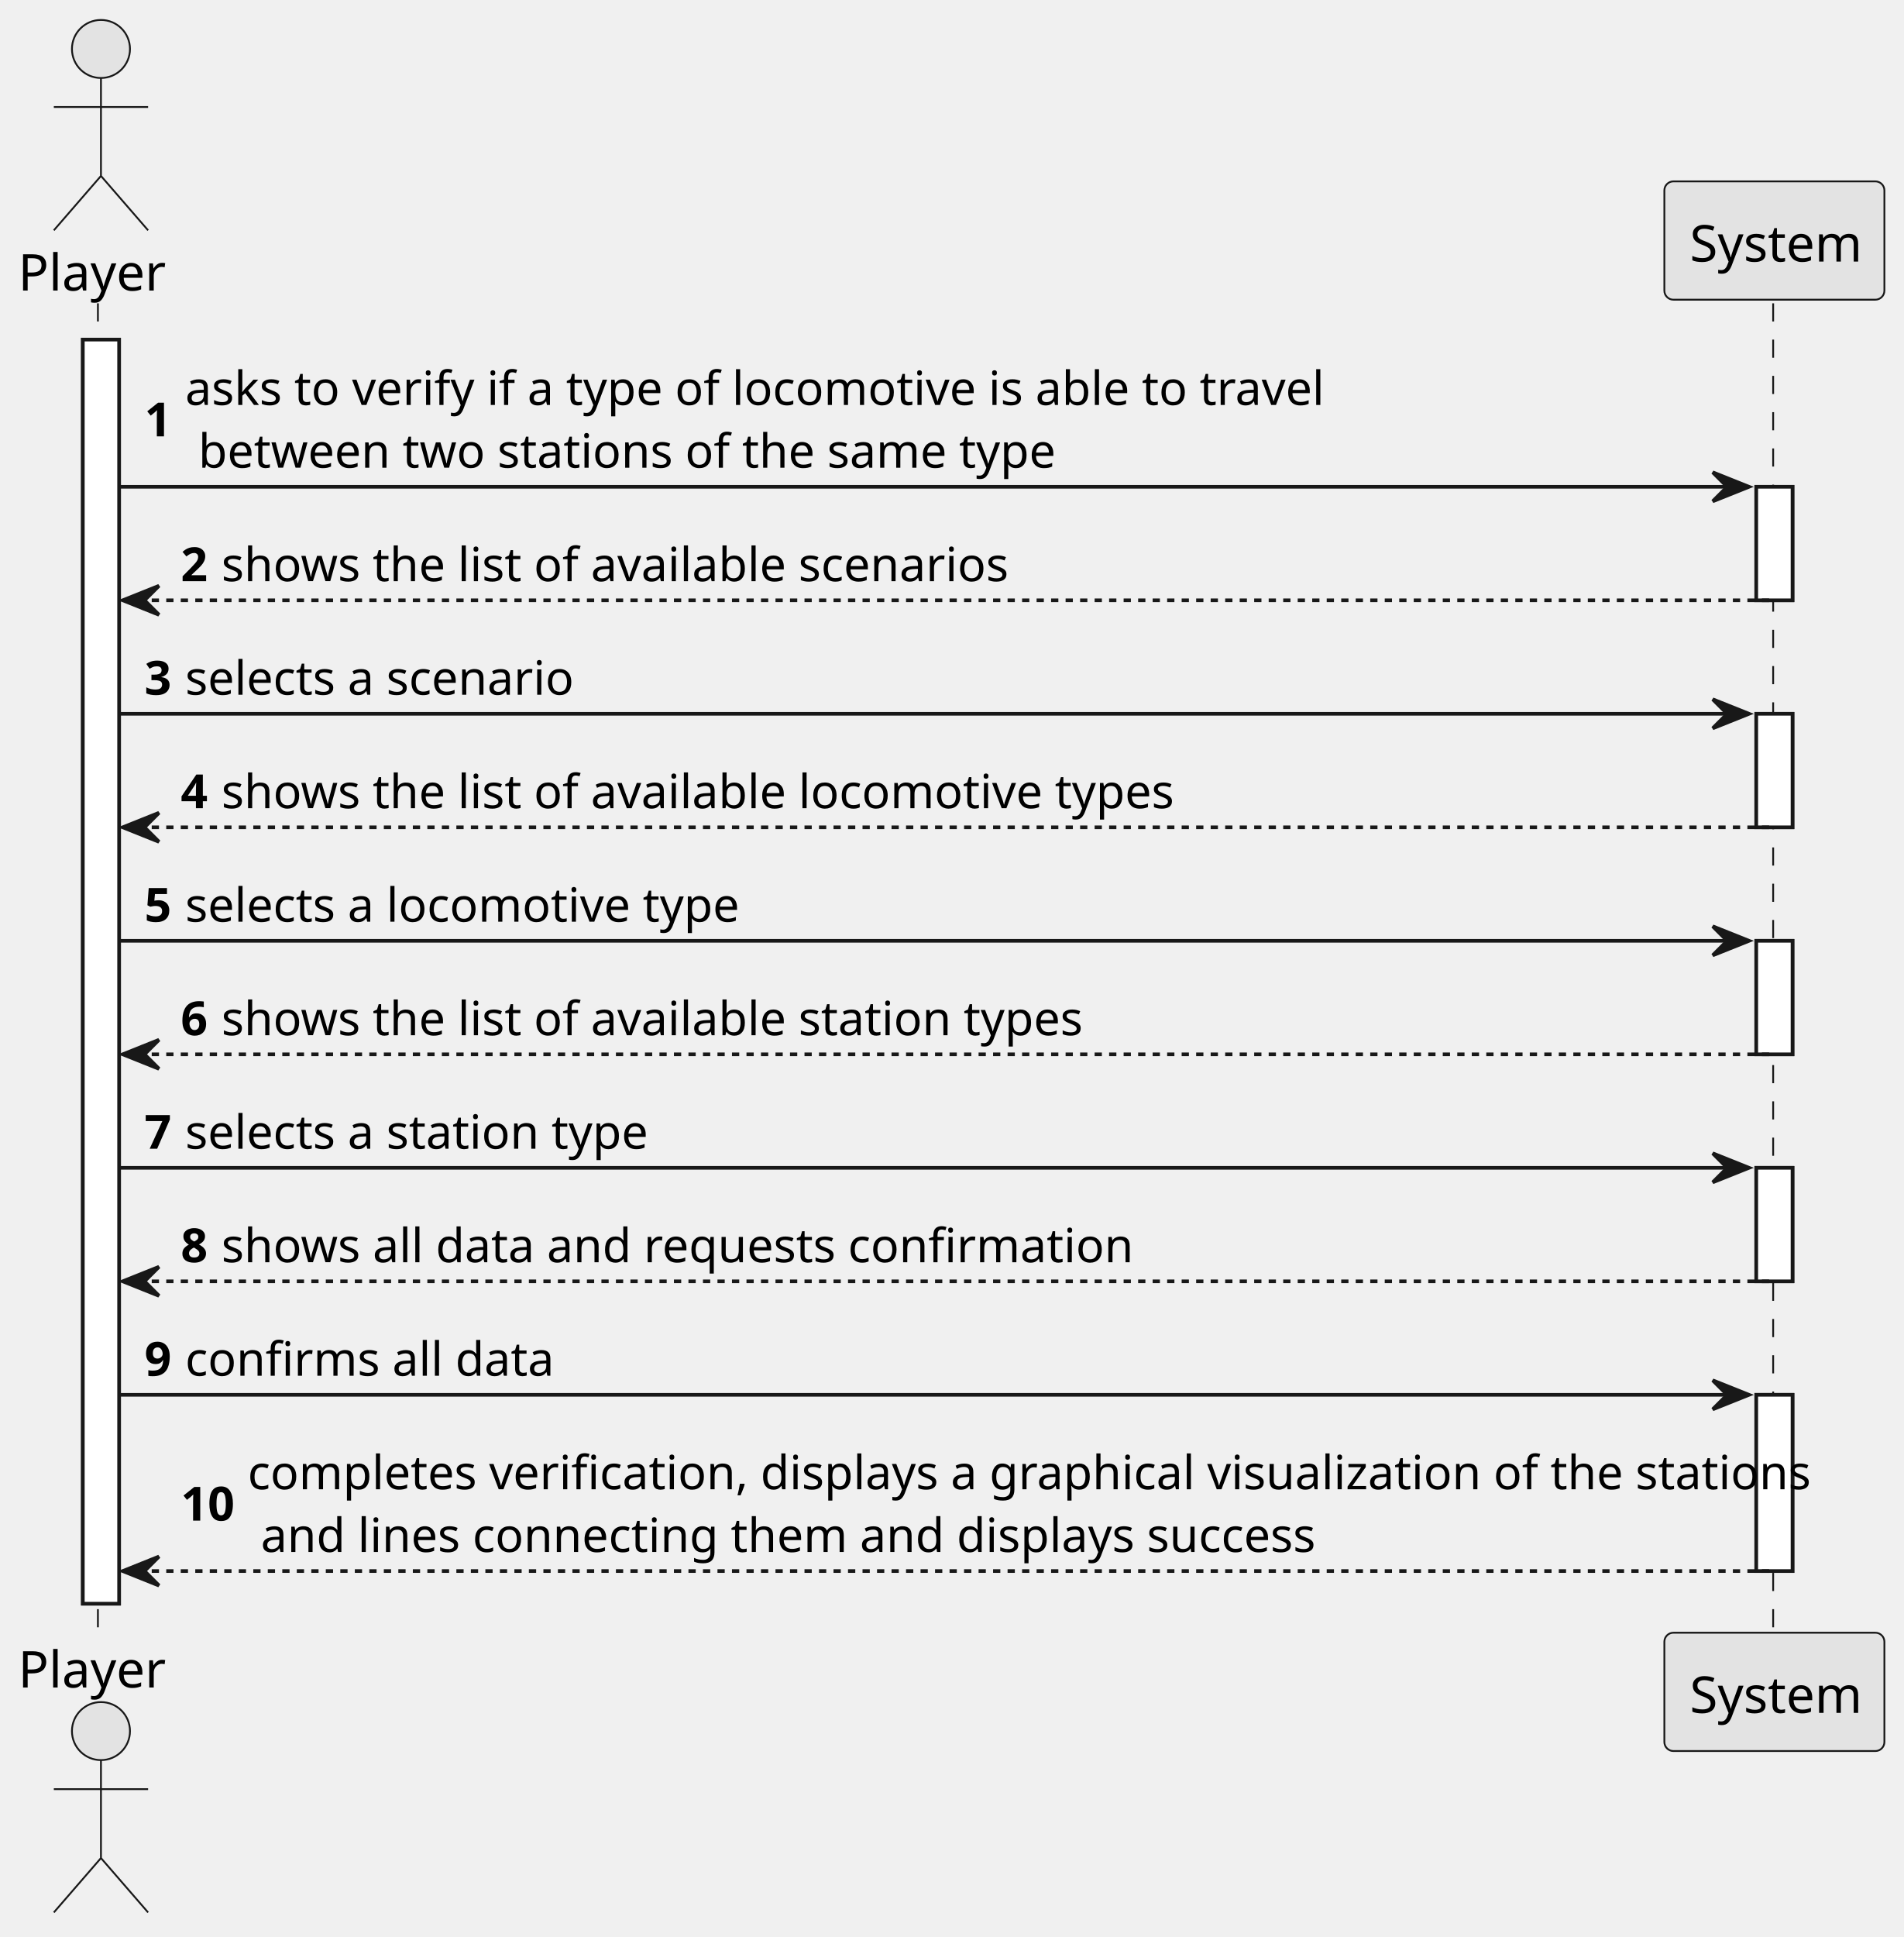
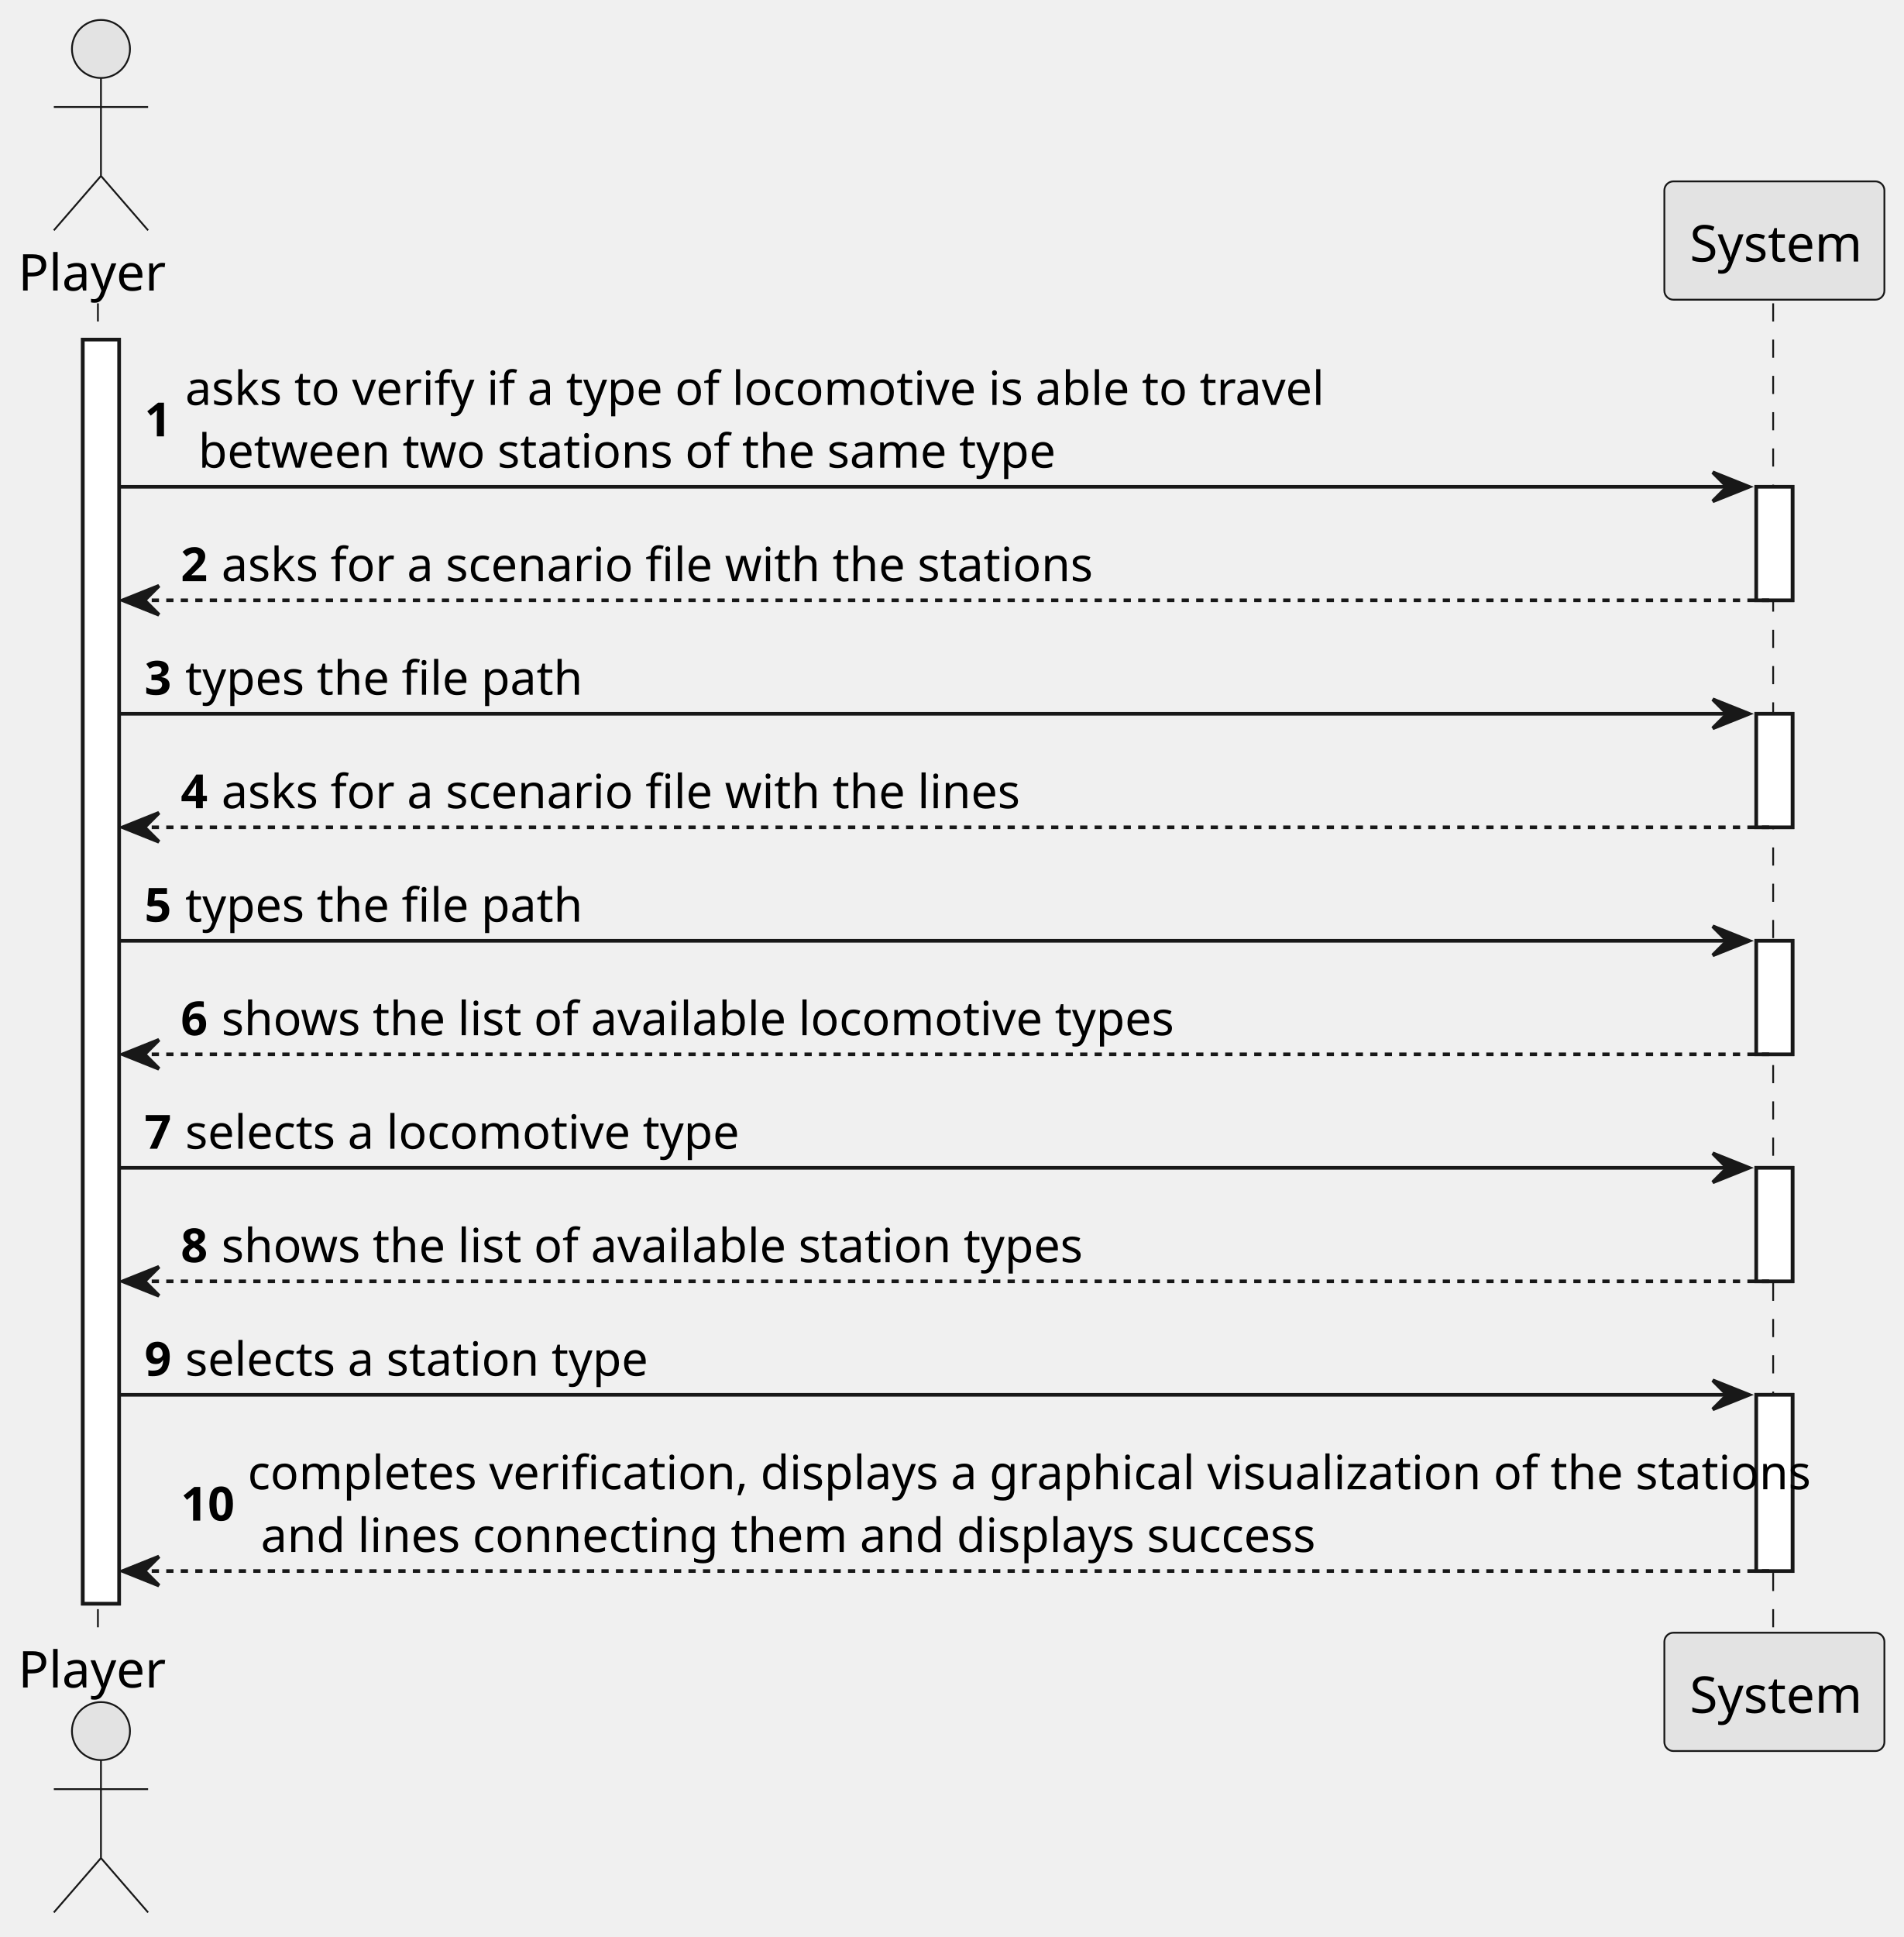
<svg xmlns="http://www.w3.org/2000/svg" contentStyleType="text/css" height="534px" preserveAspectRatio="none" style="width:525px;height:534px;background:#FFFFFF;" version="1.1" viewBox="0 0 525 534" width="525px" zoomAndPan="magnify">
  <defs />
  <g>
    <rect fill="#FFFFFF" height="348.492" style="stroke:#181818;stroke-width:1.0;" width="10" x="22.841" y="93.621" />
    <rect fill="#FFFFFF" height="31.291" style="stroke:#181818;stroke-width:1.0;" width="10" x="484.287" y="134.203" />
    <rect fill="#FFFFFF" height="31.291" style="stroke:#181818;stroke-width:1.0;" width="10" x="484.287" y="196.785" />
    <rect fill="#FFFFFF" height="31.291" style="stroke:#181818;stroke-width:1.0;" width="10" x="484.287" y="259.367" />
    <rect fill="#FFFFFF" height="31.291" style="stroke:#181818;stroke-width:1.0;" width="10" x="484.287" y="321.949" />
    <rect fill="#FFFFFF" height="48.582" style="stroke:#181818;stroke-width:1.0;" width="10" x="484.287" y="384.531" />
    <line style="stroke:#181818;stroke-width:0.5;stroke-dasharray:5.0,5.0;" x1="27" x2="27" y1="83.621" y2="451.113" />
    <line style="stroke:#181818;stroke-width:0.5;stroke-dasharray:5.0,5.0;" x1="488.949" x2="488.949" y1="83.621" y2="451.113" />
    <text fill="#000000" font-family="sans-serif" font-size="14" lengthAdjust="spacing" textLength="39.683" x="5" y="80.107">Player</text>
    <ellipse cx="27.841" cy="13.5" fill="#E3E3E3" rx="8" ry="8" style="stroke:#181818;stroke-width:0.5;" />
    <path d="M27.841,21.5 L27.841,48.5 M14.841,29.5 L40.841,29.5 M27.841,48.5 L14.841,63.5 M27.841,48.5 L40.841,63.5 " fill="none" style="stroke:#181818;stroke-width:0.5;" />
    <text fill="#000000" font-family="sans-serif" font-size="14" lengthAdjust="spacing" textLength="39.683" x="5" y="465.221">Player</text>
    <ellipse cx="27.841" cy="477.234" fill="#E3E3E3" rx="8" ry="8" style="stroke:#181818;stroke-width:0.5;" />
    <path d="M27.841,485.234 L27.841,512.234 M14.841,493.234 L40.841,493.234 M27.841,512.234 L14.841,527.234 M27.841,512.234 L40.841,527.234 " fill="none" style="stroke:#181818;stroke-width:0.5;" />
    <rect fill="#E3E3E3" height="32.621" rx="2.5" ry="2.5" style="stroke:#181818;stroke-width:0.5;" width="60.676" x="458.949" y="50" />
    <text fill="#000000" font-family="sans-serif" font-size="14" lengthAdjust="spacing" textLength="46.676" x="465.949" y="72.107">System</text>
    <rect fill="#E3E3E3" height="32.621" rx="2.5" ry="2.5" style="stroke:#181818;stroke-width:0.5;" width="60.676" x="458.949" y="450.113" />
    <text fill="#000000" font-family="sans-serif" font-size="14" lengthAdjust="spacing" textLength="46.676" x="465.949" y="472.221">System</text>
    <rect fill="#FFFFFF" height="348.492" style="stroke:#181818;stroke-width:1.0;" width="10" x="22.841" y="93.621" />
    <rect fill="#FFFFFF" height="31.291" style="stroke:#181818;stroke-width:1.0;" width="10" x="484.287" y="134.203" />
    <rect fill="#FFFFFF" height="31.291" style="stroke:#181818;stroke-width:1.0;" width="10" x="484.287" y="196.785" />
    <rect fill="#FFFFFF" height="31.291" style="stroke:#181818;stroke-width:1.0;" width="10" x="484.287" y="259.367" />
    <rect fill="#FFFFFF" height="31.291" style="stroke:#181818;stroke-width:1.0;" width="10" x="484.287" y="321.949" />
    <rect fill="#FFFFFF" height="48.582" style="stroke:#181818;stroke-width:1.0;" width="10" x="484.287" y="384.531" />
    <polygon fill="#181818" points="472.287,130.203,482.287,134.203,472.287,138.203,476.287,134.203" style="stroke:#181818;stroke-width:1.0;" />
    <line style="stroke:#181818;stroke-width:1.0;" x1="32.841" x2="478.287" y1="134.203" y2="134.203" />
    <text fill="#000000" font-family="sans-serif" font-size="13" font-weight="bold" lengthAdjust="spacing" textLength="7.23" x="39.841" y="120.295">1</text>
    <text fill="#000000" font-family="sans-serif" font-size="13" lengthAdjust="spacing" textLength="296.239" x="51.071" y="111.649">asks to verify if a type of locomotive is able to travel</text>
    <text fill="#000000" font-family="sans-serif" font-size="13" lengthAdjust="spacing" textLength="221.127" x="54.683" y="128.94">between two stations of the same type</text>
    <polygon fill="#181818" points="43.841,161.494,33.841,165.494,43.841,169.494,39.841,165.494" style="stroke:#181818;stroke-width:1.0;" />
    <line style="stroke:#181818;stroke-width:1.0;stroke-dasharray:2.0,2.0;" x1="37.841" x2="488.287" y1="165.494" y2="165.494" />
    <text fill="#000000" font-family="sans-serif" font-size="13" font-weight="bold" lengthAdjust="spacing" textLength="7.23" x="49.841" y="160.231">2</text>
-     <text fill="#000000" font-family="sans-serif" font-size="13" lengthAdjust="spacing" textLength="206.661" x="61.071" y="160.231">shows the list of available scenarios</text>
+     <text fill="#000000" font-family="sans-serif" font-size="13" lengthAdjust="spacing" textLength="226.161" x="61.071" y="160.231">asks for a scenario file with the stations</text>
    <polygon fill="#181818" points="472.287,192.785,482.287,196.785,472.287,200.785,476.287,196.785" style="stroke:#181818;stroke-width:1.0;" />
    <line style="stroke:#181818;stroke-width:1.0;" x1="32.841" x2="478.287" y1="196.785" y2="196.785" />
    <text fill="#000000" font-family="sans-serif" font-size="13" font-weight="bold" lengthAdjust="spacing" textLength="7.23" x="39.841" y="191.523">3</text>
-     <text fill="#000000" font-family="sans-serif" font-size="13" lengthAdjust="spacing" textLength="104.051" x="51.071" y="191.523">selects a scenario</text>
+     <text fill="#000000" font-family="sans-serif" font-size="13" lengthAdjust="spacing" textLength="101.899" x="51.071" y="191.523">types the file path</text>
    <polygon fill="#181818" points="43.841,224.076,33.841,228.076,43.841,232.076,39.841,228.076" style="stroke:#181818;stroke-width:1.0;" />
    <line style="stroke:#181818;stroke-width:1.0;stroke-dasharray:2.0,2.0;" x1="37.841" x2="488.287" y1="228.076" y2="228.076" />
    <text fill="#000000" font-family="sans-serif" font-size="13" font-weight="bold" lengthAdjust="spacing" textLength="7.23" x="49.841" y="222.814">4</text>
-     <text fill="#000000" font-family="sans-serif" font-size="13" lengthAdjust="spacing" textLength="247.844" x="61.071" y="222.814">shows the list of available locomotive types</text>
+     <text fill="#000000" font-family="sans-serif" font-size="13" lengthAdjust="spacing" textLength="208.095" x="61.071" y="222.814">asks for a scenario file with the lines</text>
    <polygon fill="#181818" points="472.287,255.367,482.287,259.367,472.287,263.367,476.287,259.367" style="stroke:#181818;stroke-width:1.0;" />
    <line style="stroke:#181818;stroke-width:1.0;" x1="32.841" x2="478.287" y1="259.367" y2="259.367" />
    <text fill="#000000" font-family="sans-serif" font-size="13" font-weight="bold" lengthAdjust="spacing" textLength="7.23" x="39.841" y="254.105">5</text>
-     <text fill="#000000" font-family="sans-serif" font-size="13" lengthAdjust="spacing" textLength="145.234" x="51.071" y="254.105">selects a locomotive type</text>
+     <text fill="#000000" font-family="sans-serif" font-size="13" lengthAdjust="spacing" textLength="101.899" x="51.071" y="254.105">types the file path</text>
    <polygon fill="#181818" points="43.841,286.658,33.841,290.658,43.841,294.658,39.841,290.658" style="stroke:#181818;stroke-width:1.0;" />
    <line style="stroke:#181818;stroke-width:1.0;stroke-dasharray:2.0,2.0;" x1="37.841" x2="488.287" y1="290.658" y2="290.658" />
    <text fill="#000000" font-family="sans-serif" font-size="13" font-weight="bold" lengthAdjust="spacing" textLength="7.23" x="49.841" y="285.396">6</text>
-     <text fill="#000000" font-family="sans-serif" font-size="13" lengthAdjust="spacing" textLength="224.009" x="61.071" y="285.396">shows the list of available station types</text>
+     <text fill="#000000" font-family="sans-serif" font-size="13" lengthAdjust="spacing" textLength="247.844" x="61.071" y="285.396">shows the list of available locomotive types</text>
    <polygon fill="#181818" points="472.287,317.949,482.287,321.949,472.287,325.949,476.287,321.949" style="stroke:#181818;stroke-width:1.0;" />
    <line style="stroke:#181818;stroke-width:1.0;" x1="32.841" x2="478.287" y1="321.949" y2="321.949" />
    <text fill="#000000" font-family="sans-serif" font-size="13" font-weight="bold" lengthAdjust="spacing" textLength="7.23" x="39.841" y="316.687">7</text>
-     <text fill="#000000" font-family="sans-serif" font-size="13" lengthAdjust="spacing" textLength="121.399" x="51.071" y="316.687">selects a station type</text>
+     <text fill="#000000" font-family="sans-serif" font-size="13" lengthAdjust="spacing" textLength="145.234" x="51.071" y="316.687">selects a locomotive type</text>
    <polygon fill="#181818" points="43.841,349.24,33.841,353.24,43.841,357.24,39.841,353.24" style="stroke:#181818;stroke-width:1.0;" />
    <line style="stroke:#181818;stroke-width:1.0;stroke-dasharray:2.0,2.0;" x1="37.841" x2="488.287" y1="353.24" y2="353.24" />
    <text fill="#000000" font-family="sans-serif" font-size="13" font-weight="bold" lengthAdjust="spacing" textLength="7.23" x="49.841" y="347.978">8</text>
-     <text fill="#000000" font-family="sans-serif" font-size="13" lengthAdjust="spacing" textLength="235.574" x="61.071" y="347.978">shows all data and requests confirmation</text>
+     <text fill="#000000" font-family="sans-serif" font-size="13" lengthAdjust="spacing" textLength="224.009" x="61.071" y="347.978">shows the list of available station types</text>
    <polygon fill="#181818" points="472.287,380.531,482.287,384.531,472.287,388.531,476.287,384.531" style="stroke:#181818;stroke-width:1.0;" />
    <line style="stroke:#181818;stroke-width:1.0;" x1="32.841" x2="478.287" y1="384.531" y2="384.531" />
    <text fill="#000000" font-family="sans-serif" font-size="13" font-weight="bold" lengthAdjust="spacing" textLength="7.23" x="39.841" y="379.269">9</text>
-     <text fill="#000000" font-family="sans-serif" font-size="13" lengthAdjust="spacing" textLength="94.65" x="51.071" y="379.269">confirms all data</text>
+     <text fill="#000000" font-family="sans-serif" font-size="13" lengthAdjust="spacing" textLength="121.399" x="51.071" y="379.269">selects a station type</text>
    <polygon fill="#181818" points="43.841,429.113,33.841,433.113,43.841,437.113,39.841,433.113" style="stroke:#181818;stroke-width:1.0;" />
    <line style="stroke:#181818;stroke-width:1.0;stroke-dasharray:2.0,2.0;" x1="37.841" x2="488.287" y1="433.113" y2="433.113" />
    <text fill="#000000" font-family="sans-serif" font-size="13" font-weight="bold" lengthAdjust="spacing" textLength="14.46" x="49.841" y="419.205">10</text>
    <text fill="#000000" font-family="sans-serif" font-size="13" lengthAdjust="spacing" textLength="405.374" x="68.301" y="410.56">completes verification, displays a graphical visualization of the stations</text>
    <text fill="#000000" font-family="sans-serif" font-size="13" lengthAdjust="spacing" textLength="277.494" x="71.913" y="427.851">and lines connecting them and displays success</text>
  </g>
</svg>
